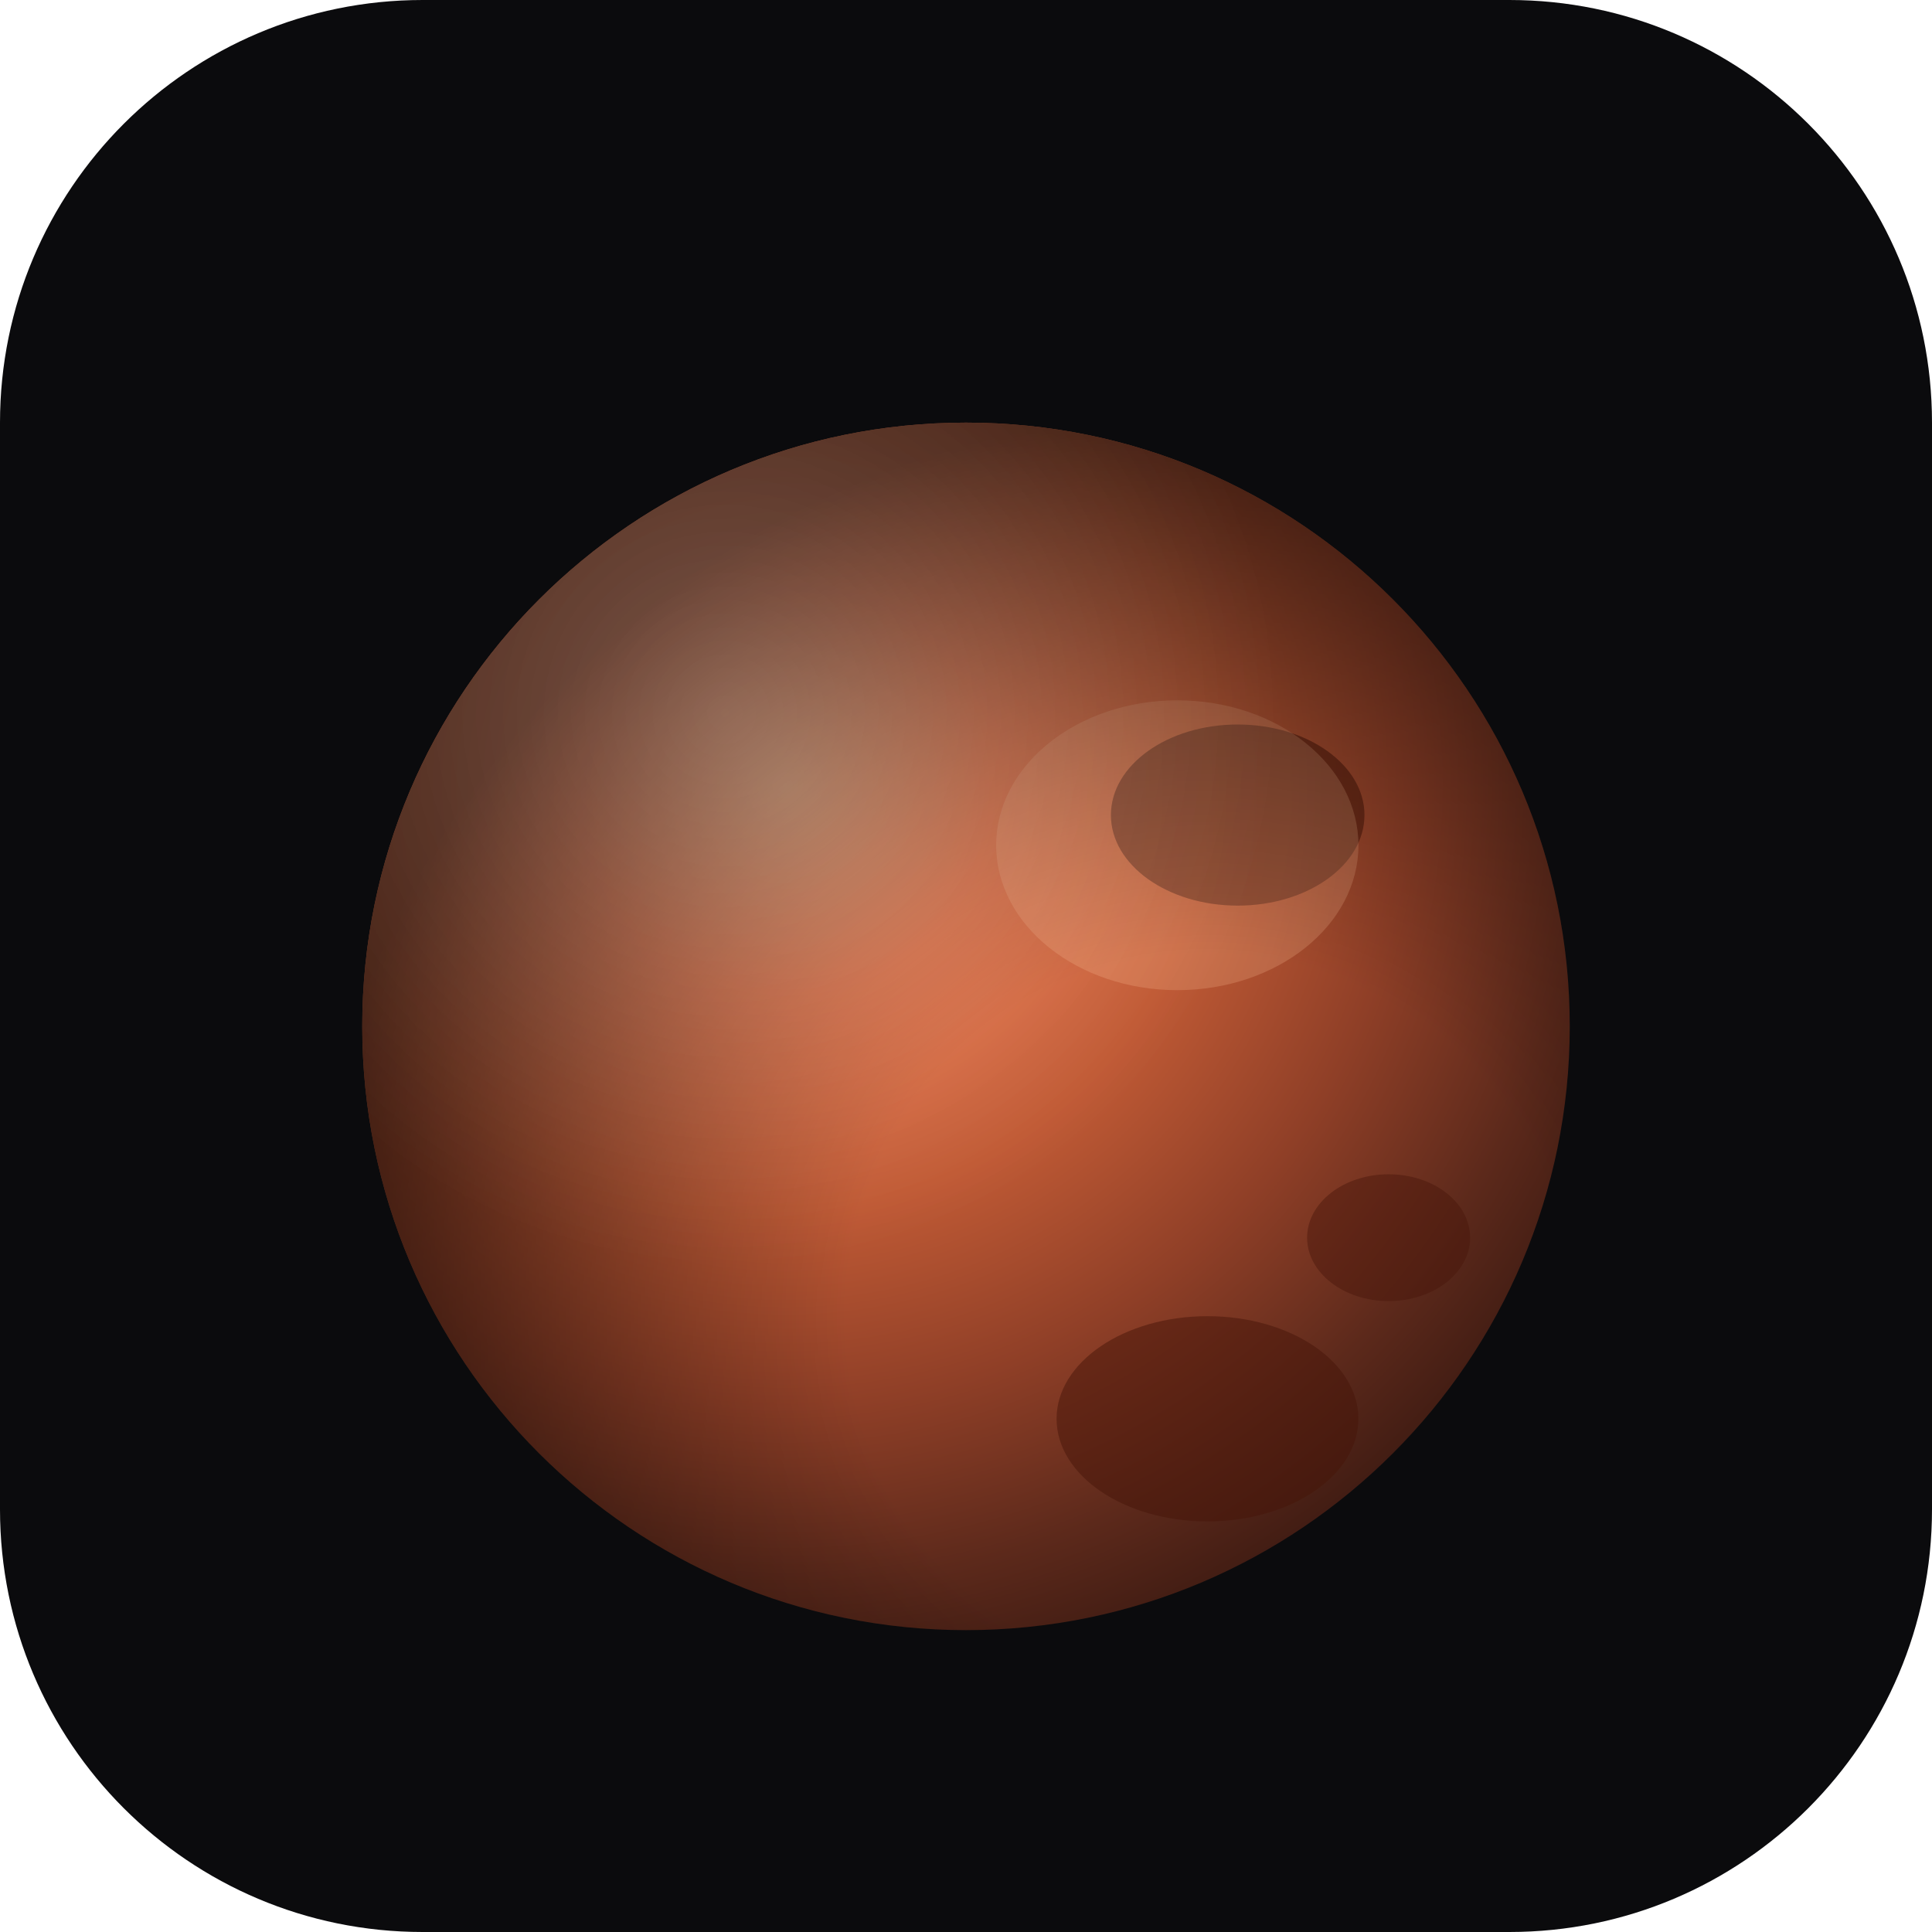
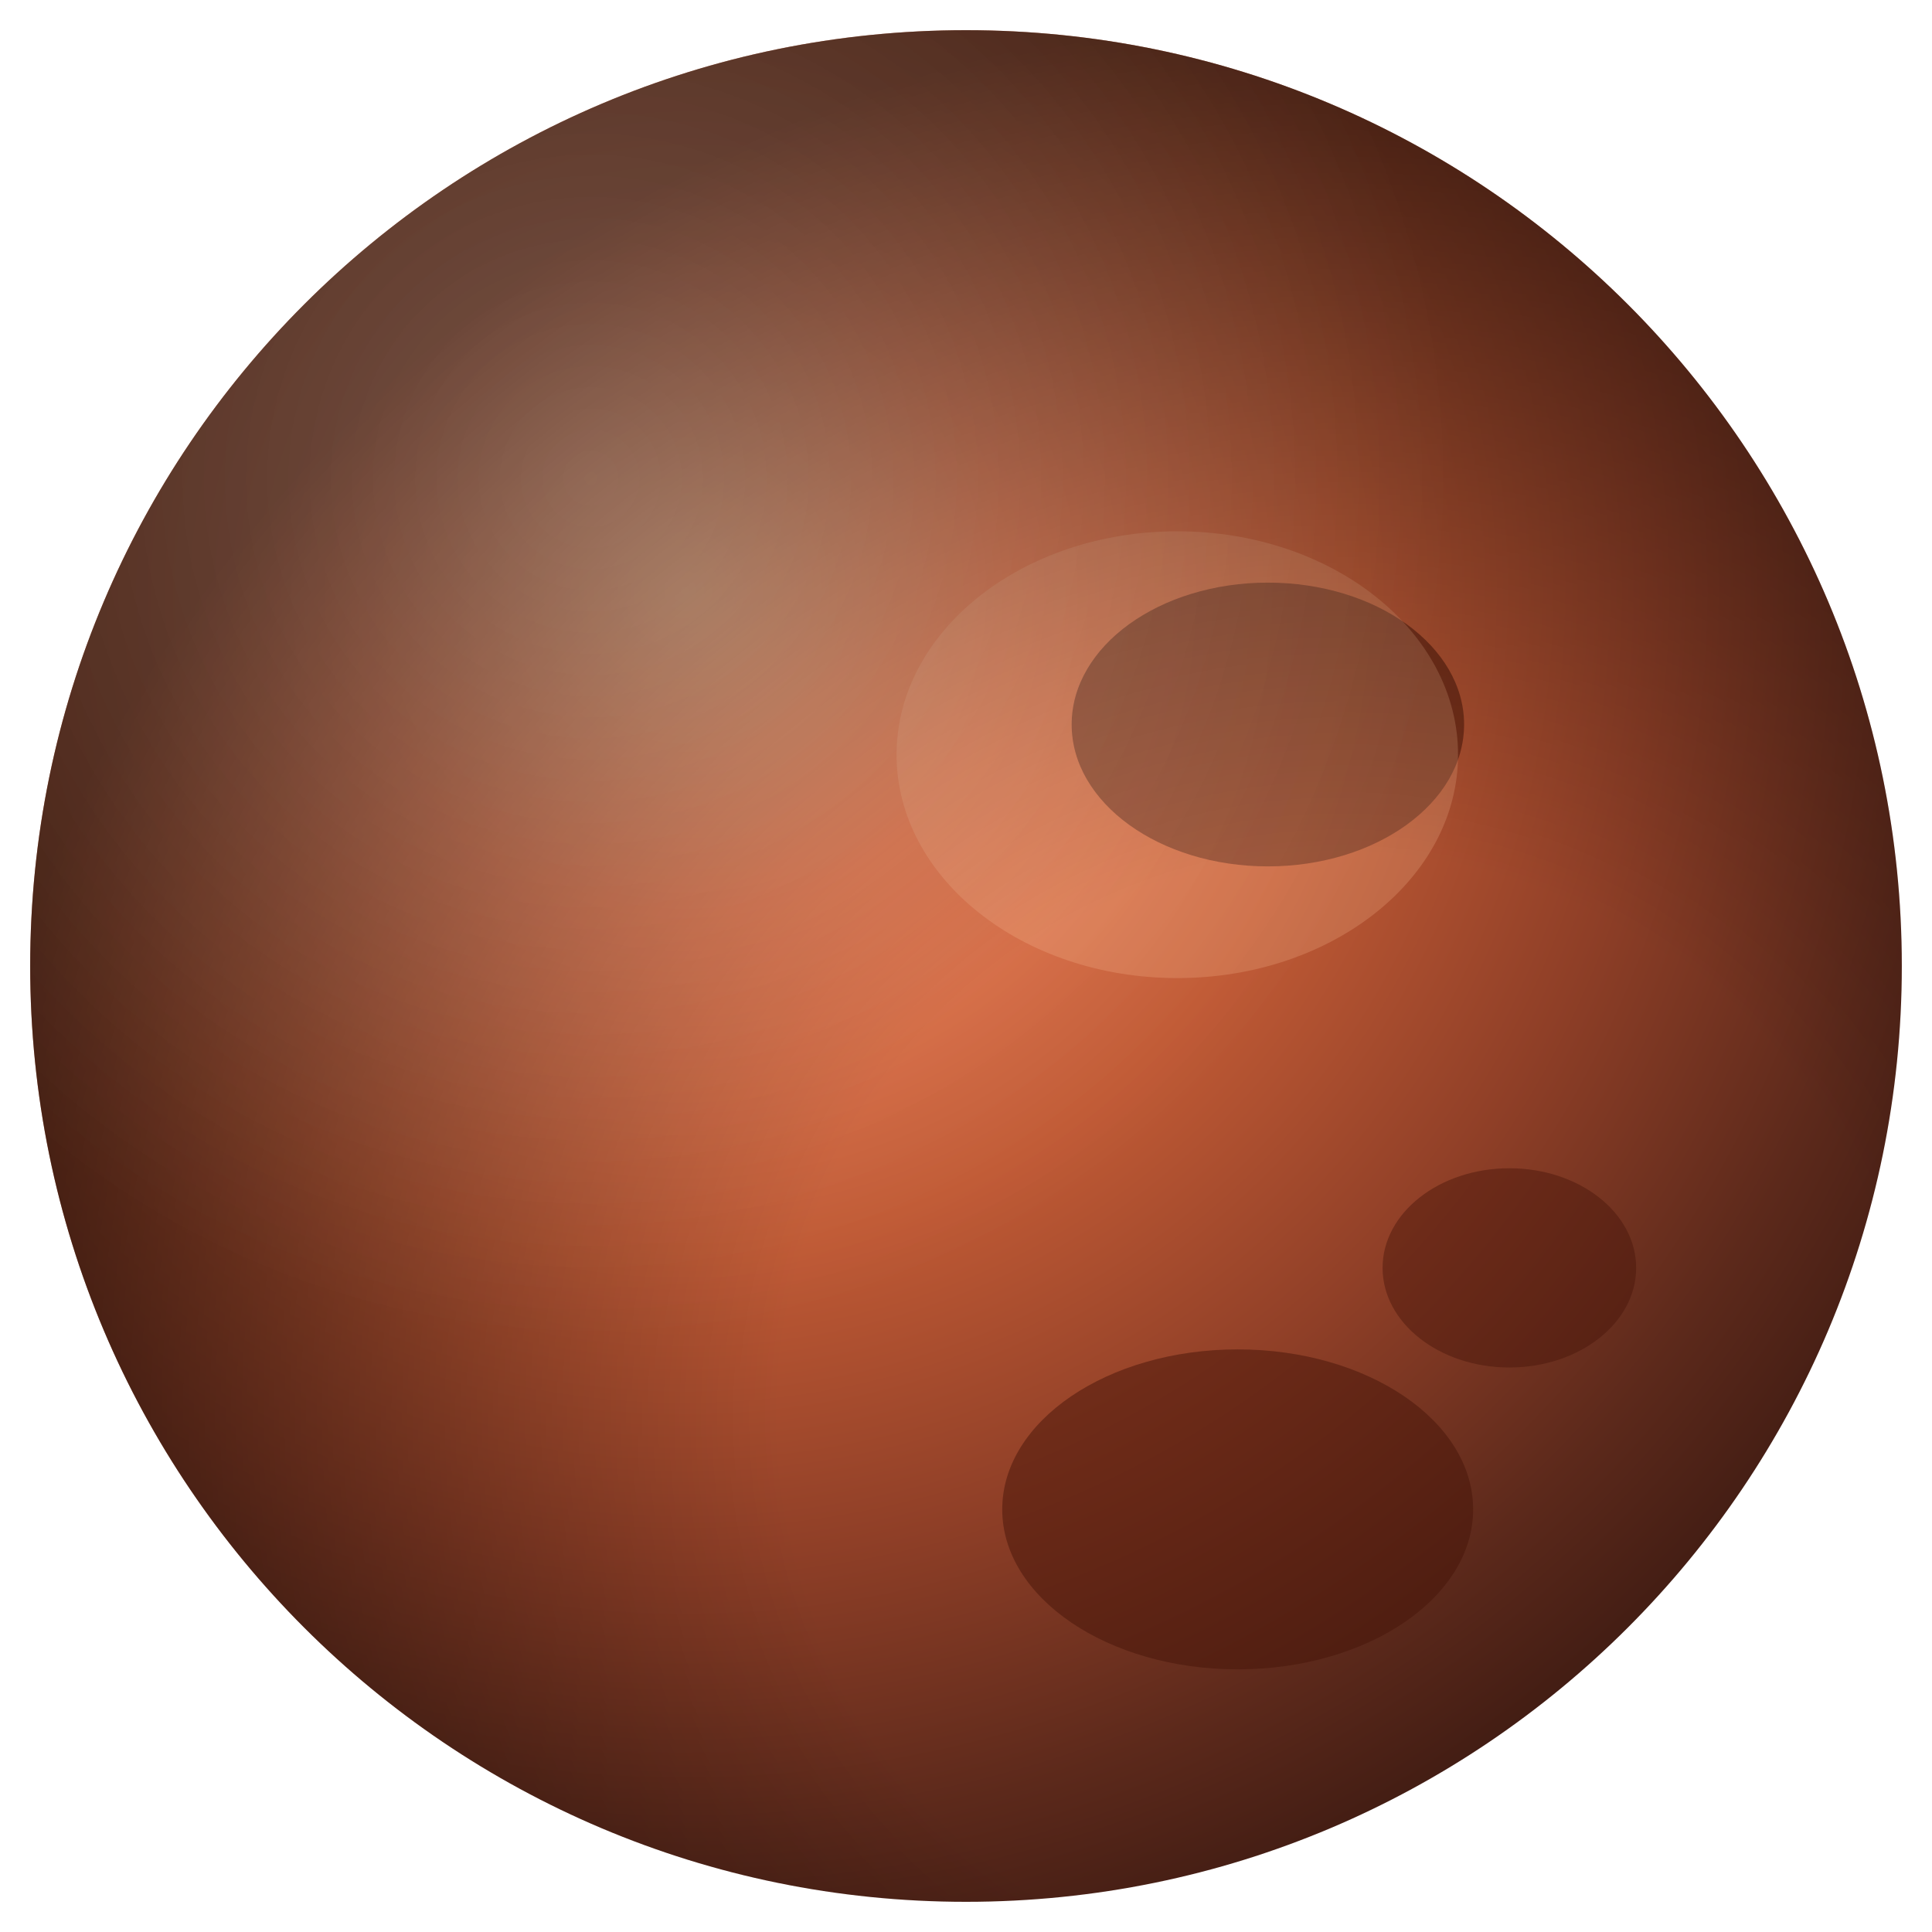
<svg xmlns="http://www.w3.org/2000/svg" viewBox="0 0 64 64">
  <defs>
    <radialGradient id="marsSphere" cx="0.35" cy="0.30" r="0.78">
      <stop offset="0" stop-color="#f0a276" />
      <stop offset="0.22" stop-color="#E8794F" />
      <stop offset="0.45" stop-color="#c05a35" />
      <stop offset="0.66" stop-color="#8f3f27" />
      <stop offset="0.85" stop-color="#5c291b" />
      <stop offset="1" stop-color="#3a1911" />
    </radialGradient>
    <radialGradient id="marsHi" cx="0.30" cy="0.24" r="0.46">
      <stop offset="0" stop-color="#ffffff" stop-opacity="0.16" />
      <stop offset="1" stop-color="#ffffff" stop-opacity="0" />
    </radialGradient>
    <radialGradient id="marsShade" cx="0.70" cy="0.74" r="0.75">
      <stop offset="0.4" stop-color="#000000" stop-opacity="0" />
      <stop offset="1" stop-color="#000000" stop-opacity="0.62" />
    </radialGradient>
    <clipPath id="marsClip">
-       <circle cx="32" cy="34" r="20" />
+       <circle cx="32" cy="32" r="31" />
    </clipPath>
  </defs>
-   <rect width="64" height="64" rx="14" fill="#0b0b0d" />
-   <circle cx="32" cy="34" r="20" fill="url(#marsSphere)" />
+   <circle cx="32" cy="32" r="31" fill="url(#marsSphere)" />
  <g clip-path="url(#marsClip)">
-     <ellipse cx="41" cy="27" rx="4.2" ry="3" fill="#461408" opacity="0.55" />
-     <ellipse cx="40" cy="47" rx="5" ry="3.4" fill="#461408" opacity="0.5" />
-     <ellipse cx="46" cy="41" rx="2.7" ry="2.1" fill="#461408" opacity="0.45" />
-     <ellipse cx="39" cy="28" rx="6" ry="4.8" fill="#ffc49c" opacity="0.22" />
+     <ellipse cx="42" cy="24" rx="6.5" ry="4.7" fill="#461408" opacity="0.55" />
+     <ellipse cx="41" cy="50" rx="7.8" ry="5.3" fill="#461408" opacity="0.5" />
+     <ellipse cx="50" cy="42" rx="4.2" ry="3.3" fill="#461408" opacity="0.45" />
+     <ellipse cx="39" cy="25" rx="9.3" ry="7.4" fill="#ffc49c" opacity="0.22" />
  </g>
-   <circle cx="32" cy="34" r="20" fill="url(#marsShade)" />
-   <circle cx="32" cy="34" r="20" fill="url(#marsHi)" />
+   <circle cx="32" cy="32" r="31" fill="url(#marsShade)" />
+   <circle cx="32" cy="32" r="31" fill="url(#marsHi)" />
</svg>
